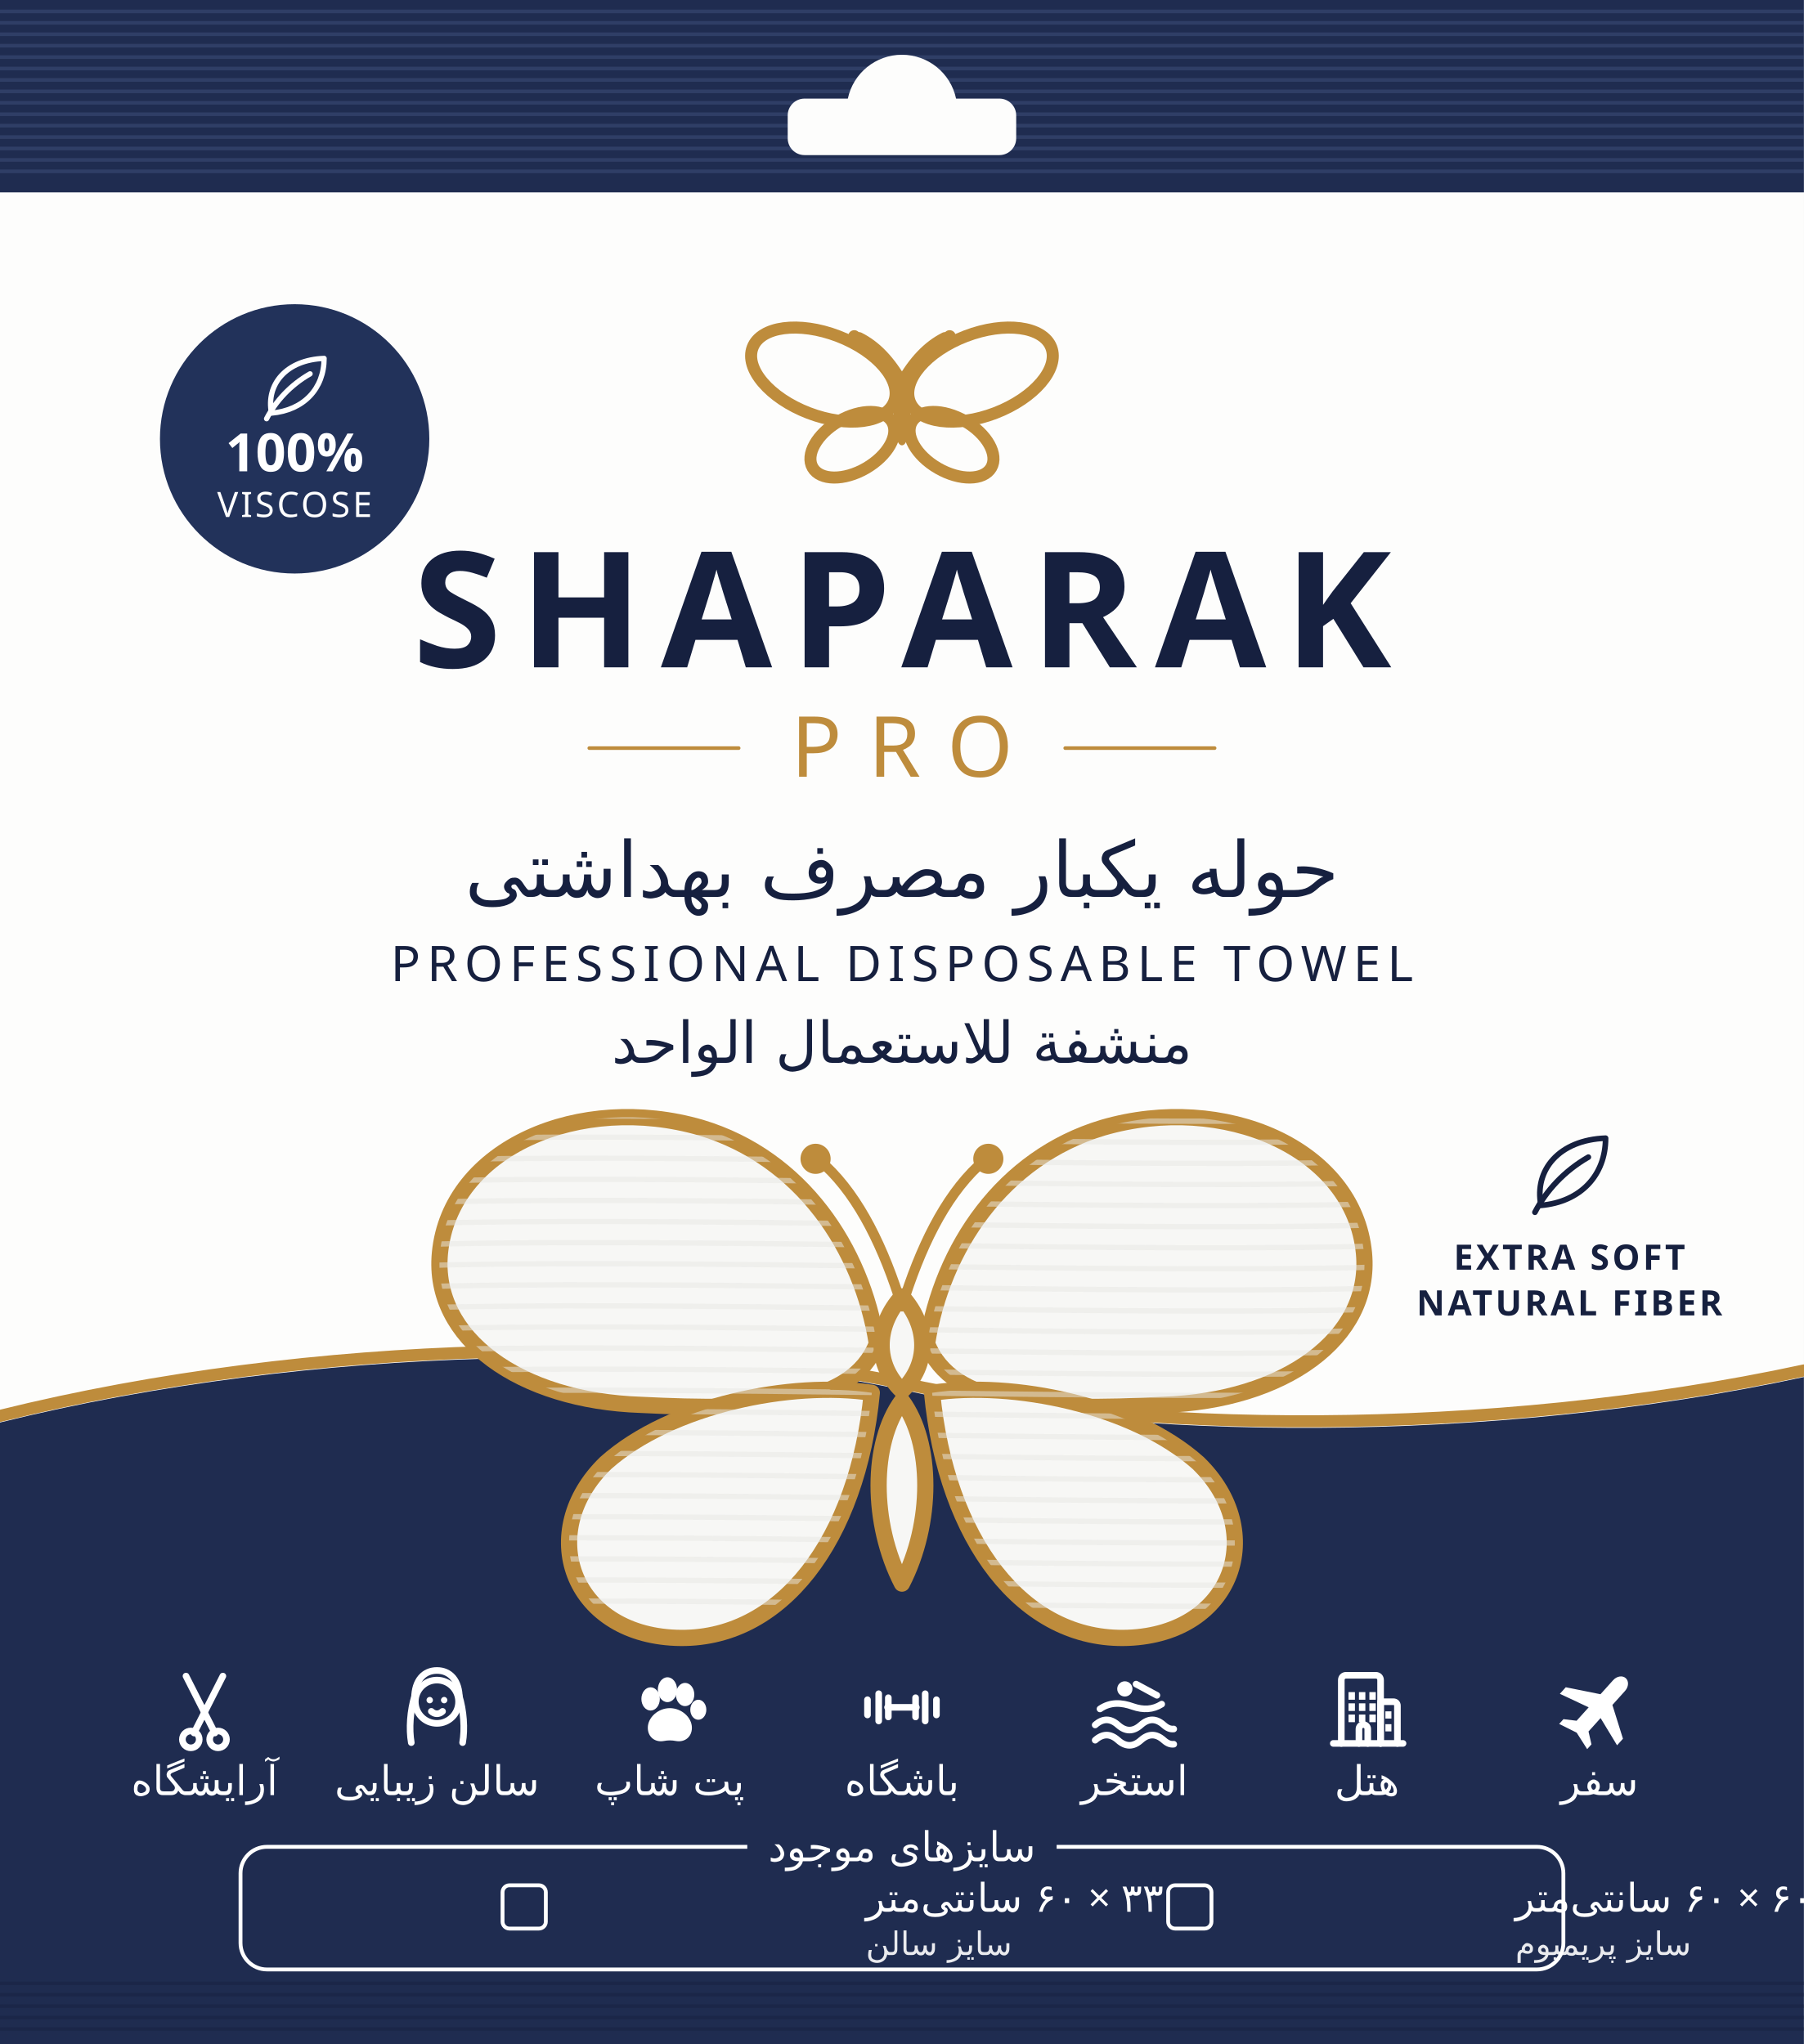
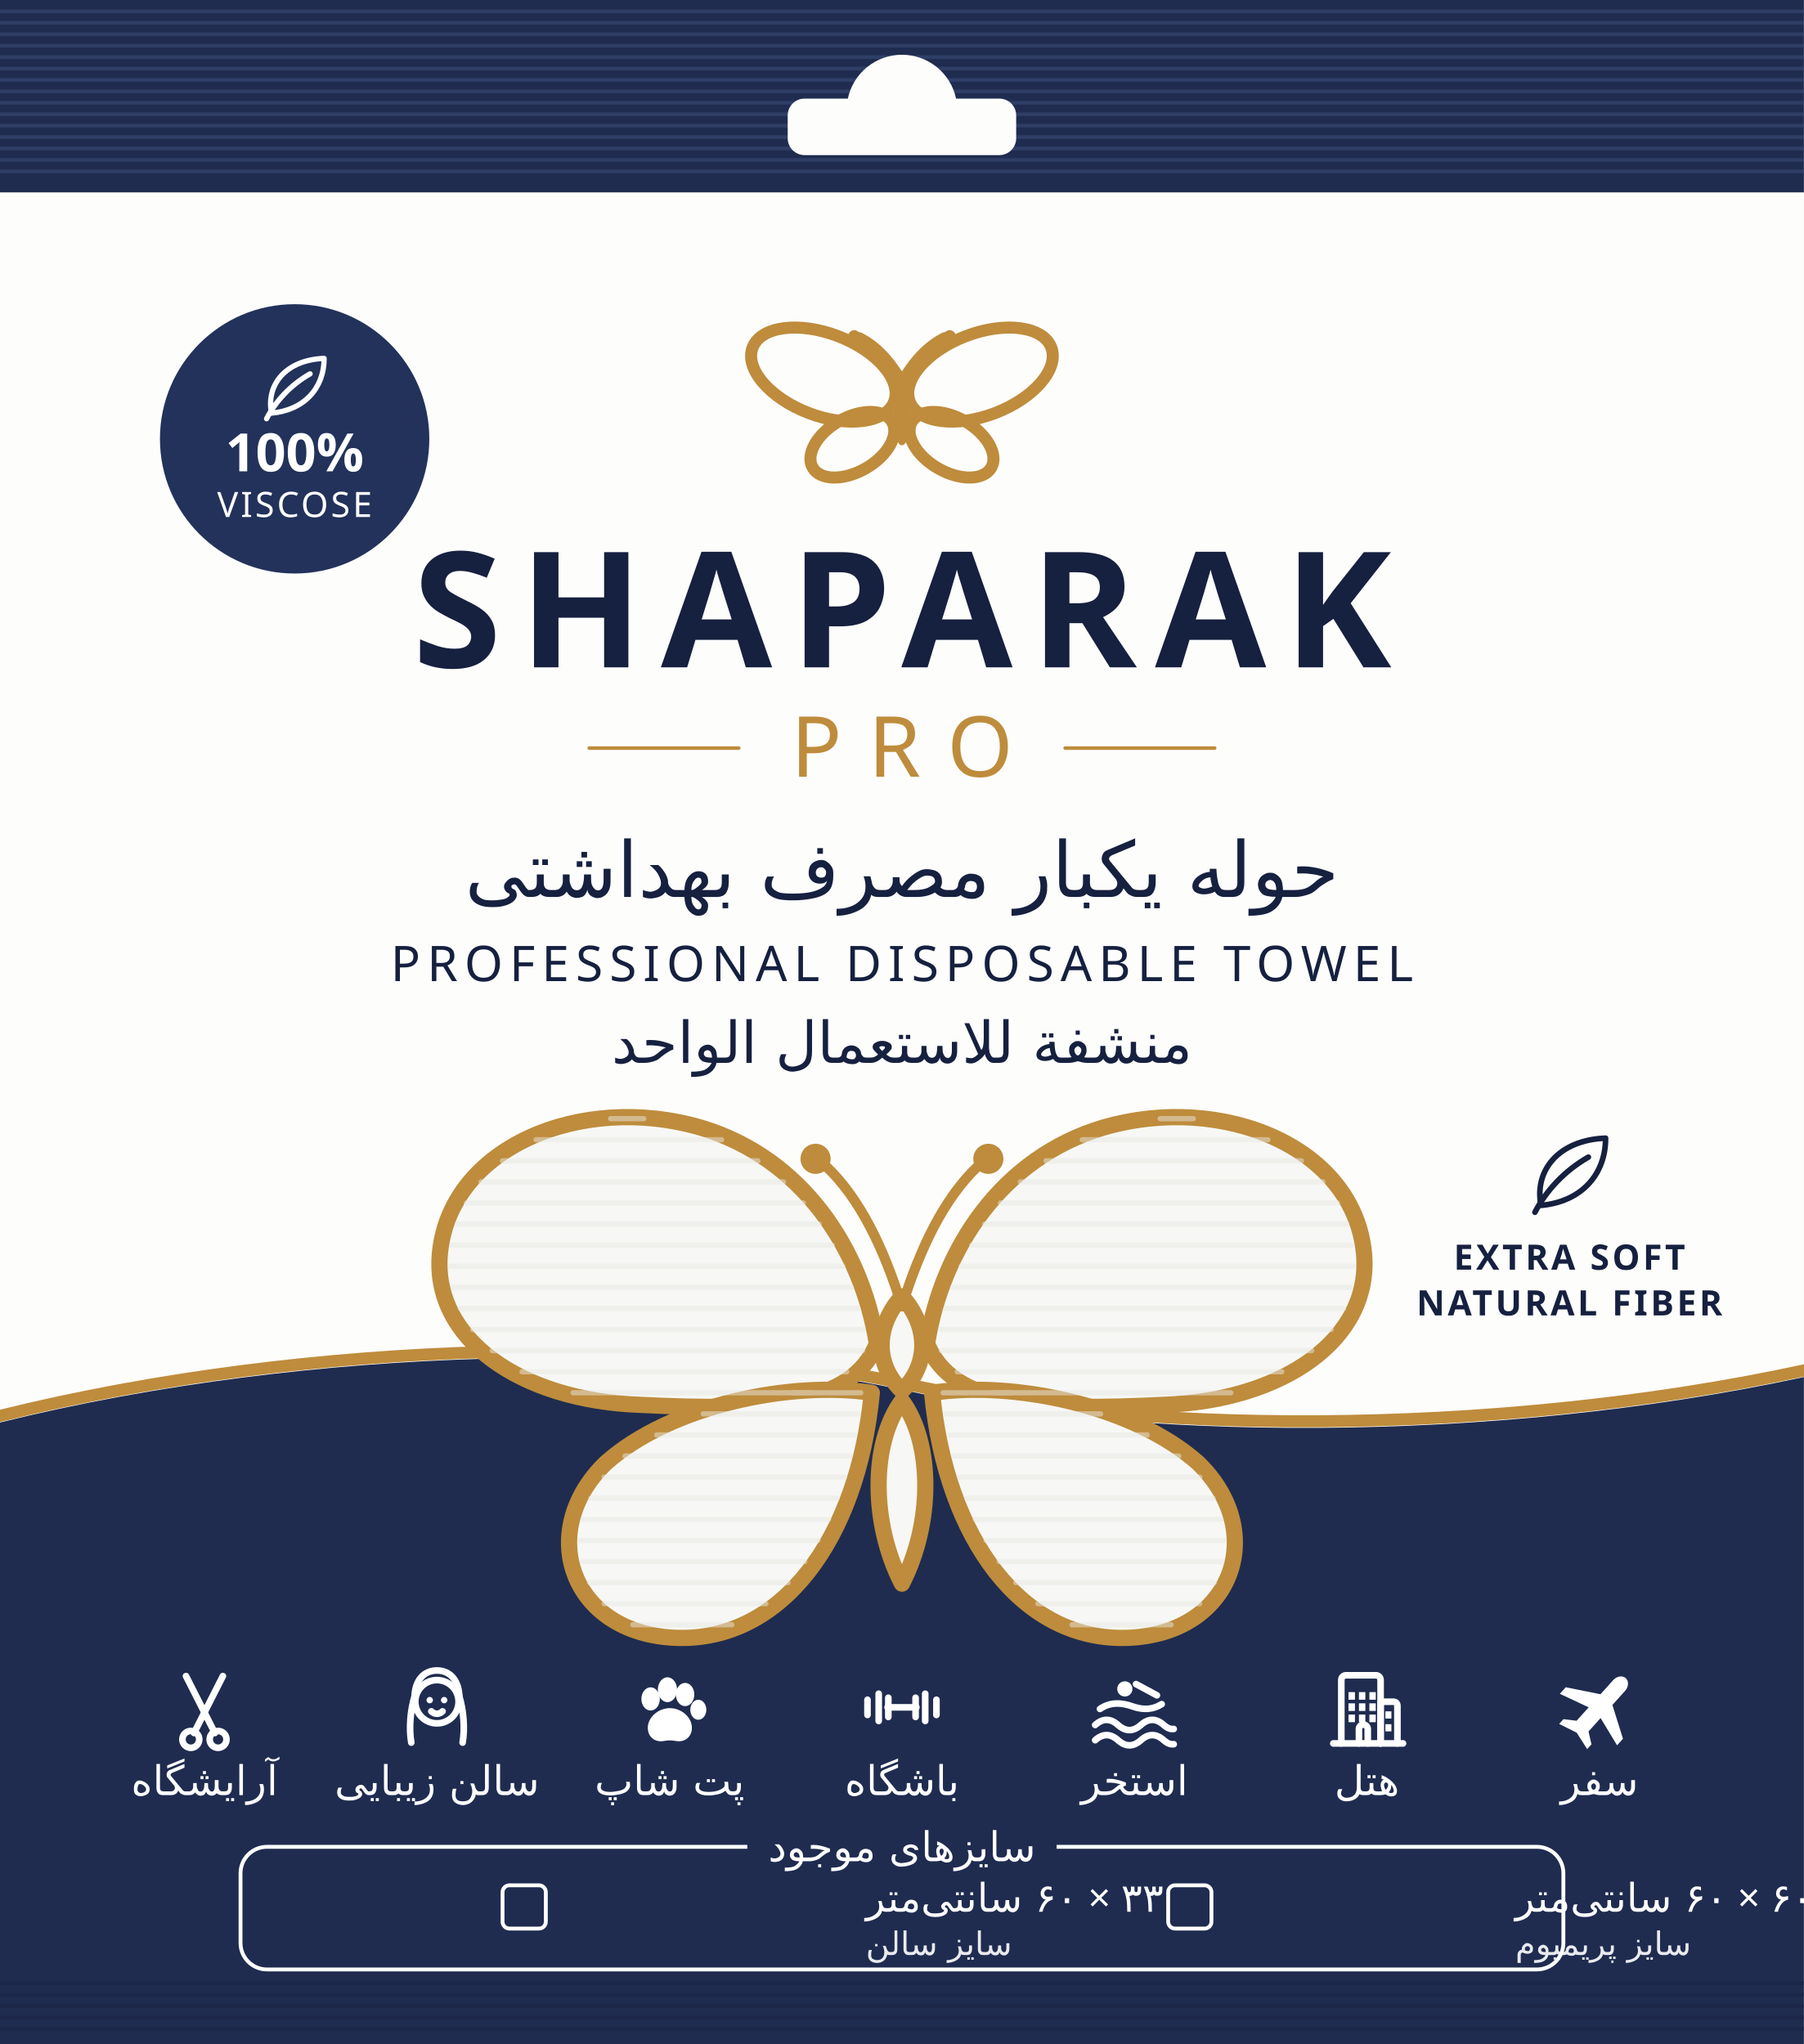
<svg xmlns="http://www.w3.org/2000/svg" version="1.1" width="150mm" height="170mm" viewBox="0 0 150 170">
  <g id="PANEL-FRONT-v2-navy" data-name="PANEL-FRONT-v2-navy">
    <defs>
      <linearGradient id="front-v2-navy-l-sheen" x1="0" y1="0" x2="1" y2="0">
        <stop offset="0%" stop-color="#000000" stop-opacity="0.10" />
        <stop offset="16%" stop-color="#FFFFFF" stop-opacity="0.18" />
        <stop offset="50%" stop-color="#FFFFFF" stop-opacity="0.02" />
        <stop offset="84%" stop-color="#FFFFFF" stop-opacity="0.16" />
        <stop offset="100%" stop-color="#000000" stop-opacity="0.12" />
      </linearGradient>
      <linearGradient id="front-v2-navy-l-seam" x1="0" y1="0" x2="1" y2="0">
        <stop offset="0%" stop-color="#B9BCC0" stop-opacity="0.45" />
        <stop offset="35%" stop-color="#FFFFFF" stop-opacity="0.0" />
        <stop offset="65%" stop-color="#FFFFFF" stop-opacity="0.0" />
        <stop offset="100%" stop-color="#B9BCC0" stop-opacity="0.45" />
      </linearGradient>
      <linearGradient id="front-v2-navy-l-gold" x1="0" y1="0" x2="1" y2="1">
        <stop offset="0%" stop-color="#D9B978" />
        <stop offset="45%" stop-color="#BE8C3C" />
        <stop offset="100%" stop-color="#9C6F27" />
      </linearGradient>
    </defs>
    <g id="01-BACKGROUND" data-name="01-BACKGROUND">
      <rect x="0" y="0" width="150" height="170" fill="#FDFDFC" />
      <path d="M0,118.31 C26.25,111.8 56.25,111.59 75,115.58 C93.75,119.78 123.75,120.2 150,114.53 L150,170 L0,170 Z" fill="#1F2C50" />
      <path d="M0,117.76 C26.25,111.25 56.25,111.04 75,115.03 C93.75,119.23 123.75,119.65 150,113.98" fill="none" stroke="#BE8C3C" stroke-width="1" stroke-linecap="round" />
    </g>
    <g id="02-TOP-SEAL" data-name="02-TOP-SEAL">
      <rect x="0" y="0" width="150" height="16" fill="#1F2C50" />
      <g opacity="0.5" id="crimp-ribbing" data-name="crimp-ribbing">
        <line x1="0" y1="0.95" x2="150" y2="0.95" stroke="#40507B" stroke-width="0.3" />
        <line x1="0" y1="1.9" x2="150" y2="1.9" stroke="#40507B" stroke-width="0.3" />
        <line x1="0" y1="2.85" x2="150" y2="2.85" stroke="#40507B" stroke-width="0.3" />
        <line x1="0" y1="3.8" x2="150" y2="3.8" stroke="#40507B" stroke-width="0.3" />
        <line x1="0" y1="4.75" x2="150" y2="4.75" stroke="#40507B" stroke-width="0.3" />
        <line x1="0" y1="5.7" x2="150" y2="5.7" stroke="#40507B" stroke-width="0.3" />
        <line x1="0" y1="6.65" x2="150" y2="6.65" stroke="#40507B" stroke-width="0.3" />
        <line x1="0" y1="7.6" x2="150" y2="7.6" stroke="#40507B" stroke-width="0.3" />
        <line x1="0" y1="8.55" x2="150" y2="8.55" stroke="#40507B" stroke-width="0.3" />
        <line x1="0" y1="9.5" x2="150" y2="9.5" stroke="#40507B" stroke-width="0.3" />
        <line x1="0" y1="10.45" x2="150" y2="10.45" stroke="#40507B" stroke-width="0.3" />
        <line x1="0" y1="11.4" x2="150" y2="11.4" stroke="#40507B" stroke-width="0.3" />
        <line x1="0" y1="12.35" x2="150" y2="12.35" stroke="#40507B" stroke-width="0.3" />
        <line x1="0" y1="13.3" x2="150" y2="13.3" stroke="#40507B" stroke-width="0.3" />
        <line x1="0" y1="14.25" x2="150" y2="14.25" stroke="#40507B" stroke-width="0.3" />
      </g>
    </g>
    <g id="03-BOTTOM-SEAL" data-name="03-BOTTOM-SEAL">
      <g opacity="0.45" id="crimp-ribbing" data-name="crimp-ribbing">
        <line x1="0" y1="164.95" x2="150" y2="164.95" stroke="#16203F" stroke-width="0.3" />
        <line x1="0" y1="165.9" x2="150" y2="165.9" stroke="#16203F" stroke-width="0.3" />
        <line x1="0" y1="166.85" x2="150" y2="166.85" stroke="#16203F" stroke-width="0.3" />
        <line x1="0" y1="167.8" x2="150" y2="167.8" stroke="#16203F" stroke-width="0.3" />
        <line x1="0" y1="168.75" x2="150" y2="168.75" stroke="#16203F" stroke-width="0.3" />
      </g>
    </g>
    <g id="04-HANG-SLOT" data-name="04-HANG-SLOT">
      <g id="hang-slot" data-name="hang-slot">
        <path d="M65.5,9.6 a1.4,1.4 0 0 1 1.4,-1.4 h3.6 a4.6,4.6 0 0 1 9.0,0 h3.6 a1.4,1.4 0 0 1 1.4,1.4 v1.9 a1.4,1.4 0 0 1 -1.4,1.4 h-16.2 a1.4,1.4 0 0 1 -1.4,-1.4 Z" fill="#FDFDFC" />
      </g>
    </g>
    <g id="05-VISCOSE-BADGE" data-name="05-VISCOSE-BADGE">
      <circle cx="24.5" cy="36.5" r="11.2" fill="#22325A" />
      <g transform="translate(21 28.7) scale(0.291667)" fill="none" stroke="#FFFFFF" stroke-width="1.5" stroke-linecap="round" stroke-linejoin="round" id="icon-leaf" data-name="icon-leaf">
        <path d="M20.4,3.8 C20.4,12.4 14.6,18.6 5.4,19.4 C3.8,11.2 9.6,4.2 20.4,3.8 Z" />
        <path d="M4.0,21.0 C6.6,16.0 10.8,11.4 16.4,8.2" />
      </g>
      <text x="24.5" y="39.2" fill="#FFFFFF" font-family="Montserrat, sans-serif" font-size="4.4" font-weight="700" text-anchor="middle">100%</text>
      <text x="24.5" y="43" fill="#FFFFFF" font-family="Montserrat, sans-serif" font-size="2.9" font-weight="500" letter-spacing="0.22" text-anchor="middle">VISCOSE</text>
    </g>
    <g id="06-LOGO-AND-TITLES" data-name="06-LOGO-AND-TITLES">
      <g transform="translate(75 34.5) scale(0.3889)" fill="none" stroke="#BE8C3C" stroke-width="2.571" stroke-linecap="round" stroke-linejoin="round" id="butterfly-logo" data-name="butterfly-logo">
        <ellipse cx="0" cy="0" rx="16.2" ry="8.8" transform="translate(16.8 -8.6) rotate(-21)" />
        <ellipse cx="0" cy="0" rx="9.8" ry="5.8" transform="translate(10.6 6.4) rotate(30)" />
        <path d="M0,-6.8 C2.6,-11.4 5.6,-14.6 9.2,-16.4" />
        <circle cx="10.2" cy="-16.8" r="1.3" fill="#BE8C3C" stroke="none" />
        <ellipse cx="0" cy="0" rx="16.2" ry="8.8" transform="translate(-16.8 -8.6) rotate(21)" />
        <ellipse cx="0" cy="0" rx="9.8" ry="5.8" transform="translate(-10.6 6.4) rotate(-30)" />
        <path d="M0,-6.8 C-2.6,-11.4 -5.6,-14.6 -9.2,-16.4" />
        <circle cx="-10.2" cy="-16.8" r="1.3" fill="#BE8C3C" stroke="none" />
        <path d="M0,-8.0 C2.0,-4.8 2.3,0.2 1.0,5.4 C0.6,6.9 -0.6,6.9 -1.0,5.4 C-2.3,0.2 -2.0,-4.8 0,-8.0 Z" fill="#BE8C3C" stroke="none" />
      </g>
      <text x="75" y="55.5" fill="#16203F" font-family="Montserrat, sans-serif" font-size="13.4" font-weight="700" letter-spacing="1.5" text-anchor="middle">SHAPARAK</text>
      <g>
        <text x="75" y="64.6" fill="#BE8C3C" font-family="Montserrat, sans-serif" font-size="7" font-weight="500" letter-spacing="2.2" text-anchor="middle">PRO</text>
        <line x1="49" y1="62.22" x2="61.423" y2="62.22" stroke="#BE8C3C" stroke-width="0.3" stroke-linecap="round" />
        <line x1="88.576" y1="62.22" x2="101" y2="62.22" stroke="#BE8C3C" stroke-width="0.3" stroke-linecap="round" />
      </g>
      <text x="75" y="74.6" fill="#16203F" font-family="Vazirmatn, sans-serif" font-size="6.4" font-weight="500" text-anchor="middle" direction="rtl" unicode-bidi="embed">حوله یکبار مصرف بهداشتی</text>
      <text x="75" y="81.6" fill="#16203F" font-family="Montserrat, sans-serif" font-size="4.1" font-weight="500" letter-spacing="0.55" text-anchor="middle">PROFESSIONAL DISPOSABLE TOWEL</text>
      <text x="75" y="88.4" fill="#16203F" font-family="Vazirmatn, sans-serif" font-size="4.8" font-weight="400" text-anchor="middle" direction="rtl" unicode-bidi="embed">منشفة للاستعمال الواحد</text>
    </g>
    <g id="07-TOWEL-BUTTERFLY" data-name="07-TOWEL-BUTTERFLY">
      <g transform="translate(75 113) scale(0.8352)" id="towel-butterfly" data-name="towel-butterfly">
-         <defs>
-           <clipPath id="front-v2-navy-l-clip">
-             <path d="M2.5,-1.5 C4.0,-11.0 10.0,-20.0 20.0,-23.0 C32.0,-26.5 45.0,-21.0 46.0,-10.5 C46.8,-2.0 38.0,4.2 26.0,4.6 C14.0,5.2 5.0,4.8 2.5,-1.5 Z" />
-             <path d="M3.0,3.4 C11.0,2.2 23.0,4.6 29.5,10.4 C36.5,17.2 33.0,27.4 22.5,27.8 C12.0,28.2 4.4,18.0 3.0,3.4 Z" />
-             <path d="M2.5,-1.5 C4.0,-11.0 10.0,-20.0 20.0,-23.0 C32.0,-26.5 45.0,-21.0 46.0,-10.5 C46.8,-2.0 38.0,4.2 26.0,4.6 C14.0,5.2 5.0,4.8 2.5,-1.5 Z" transform="scale(-1 1)" />
-             <path d="M3.0,3.4 C11.0,2.2 23.0,4.6 29.5,10.4 C36.5,17.2 33.0,27.4 22.5,27.8 C12.0,28.2 4.4,18.0 3.0,3.4 Z" transform="scale(-1 1)" />
-           </clipPath>
-         </defs>
        <g fill="#F7F7F5" stroke="#BE8C3C" stroke-width="1.616" stroke-linejoin="round" id="front-v2-navy-l-wings" data-name="front-v2-navy-l-wings">
          <path d="M2.5,-1.5 C4.0,-11.0 10.0,-20.0 20.0,-23.0 C32.0,-26.5 45.0,-21.0 46.0,-10.5 C46.8,-2.0 38.0,4.2 26.0,4.6 C14.0,5.2 5.0,4.8 2.5,-1.5 Z" />
          <path d="M3.0,3.4 C11.0,2.2 23.0,4.6 29.5,10.4 C36.5,17.2 33.0,27.4 22.5,27.8 C12.0,28.2 4.4,18.0 3.0,3.4 Z" />
          <path d="M2.5,-1.5 C4.0,-11.0 10.0,-20.0 20.0,-23.0 C32.0,-26.5 45.0,-21.0 46.0,-10.5 C46.8,-2.0 38.0,4.2 26.0,4.6 C14.0,5.2 5.0,4.8 2.5,-1.5 Z" transform="scale(-1 1)" />
          <path d="M3.0,3.4 C11.0,2.2 23.0,4.6 29.5,10.4 C36.5,17.2 33.0,27.4 22.5,27.8 C12.0,28.2 4.4,18.0 3.0,3.4 Z" transform="scale(-1 1)" />
        </g>
-         <g clip-path="url(#front-v2-navy-l-clip)" opacity="0.5" id="front-v2-navy-l-texture" data-name="front-v2-navy-l-texture">
-           <path d="M-50,-26 C-25,-26.9 25,-25.1 50,-26" fill="none" stroke="#E7E7E4" stroke-width="0.527" />
-           <path d="M-50,-23.9 C-25,-24.8 25,-23 50,-23.9" fill="none" stroke="#E7E7E4" stroke-width="0.527" />
-           <path d="M-50,-21.8 C-25,-22.7 25,-20.9 50,-21.8" fill="none" stroke="#E7E7E4" stroke-width="0.527" />
-           <path d="M-50,-19.7 C-25,-20.6 25,-18.8 50,-19.7" fill="none" stroke="#E7E7E4" stroke-width="0.527" />
-           <path d="M-50,-17.6 C-25,-18.5 25,-16.7 50,-17.6" fill="none" stroke="#E7E7E4" stroke-width="0.527" />
-           <path d="M-50,-15.5 C-25,-16.4 25,-14.6 50,-15.5" fill="none" stroke="#E7E7E4" stroke-width="0.527" />
-           <path d="M-50,-13.4 C-25,-14.3 25,-12.5 50,-13.4" fill="none" stroke="#E7E7E4" stroke-width="0.527" />
-           <path d="M-50,-11.3 C-25,-12.2 25,-10.4 50,-11.3" fill="none" stroke="#E7E7E4" stroke-width="0.527" />
-           <path d="M-50,-9.2 C-25,-10.1 25,-8.3 50,-9.2" fill="none" stroke="#E7E7E4" stroke-width="0.527" />
-           <path d="M-50,-7.1 C-25,-8 25,-6.2 50,-7.1" fill="none" stroke="#E7E7E4" stroke-width="0.527" />
-           <path d="M-50,-5 C-25,-5.9 25,-4.1 50,-5" fill="none" stroke="#E7E7E4" stroke-width="0.527" />
-           <path d="M-50,-2.9 C-25,-3.8 25,-2 50,-2.9" fill="none" stroke="#E7E7E4" stroke-width="0.527" />
-           <path d="M-50,-0.8 C-25,-1.7 25,0.1 50,-0.8" fill="none" stroke="#E7E7E4" stroke-width="0.527" />
-           <path d="M-50,1.3 C-25,0.4 25,2.2 50,1.3" fill="none" stroke="#E7E7E4" stroke-width="0.527" />
-           <path d="M-50,3.4 C-25,2.5 25,4.3 50,3.4" fill="none" stroke="#E7E7E4" stroke-width="0.527" />
-           <path d="M-50,5.5 C-25,4.6 25,6.4 50,5.5" fill="none" stroke="#E7E7E4" stroke-width="0.527" />
-           <path d="M-50,7.6 C-25,6.7 25,8.5 50,7.6" fill="none" stroke="#E7E7E4" stroke-width="0.527" />
-           <path d="M-50,9.7 C-25,8.8 25,10.6 50,9.7" fill="none" stroke="#E7E7E4" stroke-width="0.527" />
-           <path d="M-50,11.8 C-25,10.9 25,12.7 50,11.8" fill="none" stroke="#E7E7E4" stroke-width="0.527" />
-           <path d="M-50,13.9 C-25,13 25,14.8 50,13.9" fill="none" stroke="#E7E7E4" stroke-width="0.527" />
-           <path d="M-50,16 C-25,15.1 25,16.9 50,16" fill="none" stroke="#E7E7E4" stroke-width="0.527" />
-           <path d="M-50,18.1 C-25,17.2 25,19 50,18.1" fill="none" stroke="#E7E7E4" stroke-width="0.527" />
-           <path d="M-50,20.2 C-25,19.3 25,21.1 50,20.2" fill="none" stroke="#E7E7E4" stroke-width="0.527" />
-           <path d="M-50,22.3 C-25,21.4 25,23.2 50,22.3" fill="none" stroke="#E7E7E4" stroke-width="0.527" />
-           <path d="M-50,24.4 C-25,23.5 25,25.3 50,24.4" fill="none" stroke="#E7E7E4" stroke-width="0.527" />
+         <g opacity="0.5" id="front-v2-navy-l-texture" data-name="front-v2-navy-l-texture">
+           <line x1="25.71" y1="-23.9" x2="29.006" y2="-23.9" stroke="#E7E7E4" stroke-width="0.527" stroke-linecap="round" />
+           <line x1="-29.006" y1="-23.9" x2="-25.71" y2="-23.9" stroke="#E7E7E4" stroke-width="0.527" stroke-linecap="round" />
+           <line x1="17.951" y1="-21.8" x2="36.427" y2="-21.8" stroke="#E7E7E4" stroke-width="0.527" stroke-linecap="round" />
+           <line x1="-36.427" y1="-21.8" x2="-17.951" y2="-21.8" stroke="#E7E7E4" stroke-width="0.527" stroke-linecap="round" />
+           <line x1="14.343" y1="-19.7" x2="39.769" y2="-19.7" stroke="#E7E7E4" stroke-width="0.527" stroke-linecap="round" />
+           <line x1="-39.769" y1="-19.7" x2="-14.343" y2="-19.7" stroke="#E7E7E4" stroke-width="0.527" stroke-linecap="round" />
+           <line x1="11.794" y1="-17.6" x2="41.909" y2="-17.6" stroke="#E7E7E4" stroke-width="0.527" stroke-linecap="round" />
+           <line x1="-41.909" y1="-17.6" x2="-11.794" y2="-17.6" stroke="#E7E7E4" stroke-width="0.527" stroke-linecap="round" />
+           <line x1="9.815" y1="-15.5" x2="43.354" y2="-15.5" stroke="#E7E7E4" stroke-width="0.527" stroke-linecap="round" />
+           <line x1="-43.354" y1="-15.5" x2="-9.815" y2="-15.5" stroke="#E7E7E4" stroke-width="0.527" stroke-linecap="round" />
+           <line x1="8.237" y1="-13.4" x2="44.276" y2="-13.4" stroke="#E7E7E4" stroke-width="0.527" stroke-linecap="round" />
+           <line x1="-44.276" y1="-13.4" x2="-8.237" y2="-13.4" stroke="#E7E7E4" stroke-width="0.527" stroke-linecap="round" />
+           <line x1="6.943" y1="-11.3" x2="44.79" y2="-11.3" stroke="#E7E7E4" stroke-width="0.527" stroke-linecap="round" />
+           <line x1="-44.79" y1="-11.3" x2="-6.943" y2="-11.3" stroke="#E7E7E4" stroke-width="0.527" stroke-linecap="round" />
+           <line x1="5.892" y1="-9.2" x2="44.939" y2="-9.2" stroke="#E7E7E4" stroke-width="0.527" stroke-linecap="round" />
+           <line x1="-44.939" y1="-9.2" x2="-5.892" y2="-9.2" stroke="#E7E7E4" stroke-width="0.527" stroke-linecap="round" />
+           <line x1="5.042" y1="-7.1" x2="44.691" y2="-7.1" stroke="#E7E7E4" stroke-width="0.527" stroke-linecap="round" />
+           <line x1="-44.691" y1="-7.1" x2="-5.042" y2="-7.1" stroke="#E7E7E4" stroke-width="0.527" stroke-linecap="round" />
+           <line x1="4.369" y1="-5" x2="43.978" y2="-5" stroke="#E7E7E4" stroke-width="0.527" stroke-linecap="round" />
+           <line x1="-43.978" y1="-5" x2="-4.369" y2="-5" stroke="#E7E7E4" stroke-width="0.527" stroke-linecap="round" />
+           <line x1="3.859" y1="-2.9" x2="42.731" y2="-2.9" stroke="#E7E7E4" stroke-width="0.527" stroke-linecap="round" />
+           <line x1="-42.731" y1="-2.9" x2="-3.859" y2="-2.9" stroke="#E7E7E4" stroke-width="0.527" stroke-linecap="round" />
+           <line x1="3.919" y1="-0.8" x2="40.788" y2="-0.8" stroke="#E7E7E4" stroke-width="0.527" stroke-linecap="round" />
+           <line x1="-40.788" y1="-0.8" x2="-3.919" y2="-0.8" stroke="#E7E7E4" stroke-width="0.527" stroke-linecap="round" />
+           <line x1="5.503" y1="1.3" x2="37.817" y2="1.3" stroke="#E7E7E4" stroke-width="0.527" stroke-linecap="round" />
+           <line x1="-37.817" y1="1.3" x2="-5.503" y2="1.3" stroke="#E7E7E4" stroke-width="0.527" stroke-linecap="round" />
+           <line x1="9.101" y1="3.4" x2="32.735" y2="3.4" stroke="#E7E7E4" stroke-width="0.527" stroke-linecap="round" />
+           <line x1="4.1" y1="3.4" x2="10.917" y2="3.4" stroke="#E7E7E4" stroke-width="0.527" stroke-linecap="round" />
+           <line x1="-32.735" y1="3.4" x2="-9.101" y2="3.4" stroke="#E7E7E4" stroke-width="0.527" stroke-linecap="round" />
+           <line x1="-10.917" y1="3.4" x2="-4.1" y2="3.4" stroke="#E7E7E4" stroke-width="0.527" stroke-linecap="round" />
+           <line x1="4.354" y1="5.5" x2="19.775" y2="5.5" stroke="#E7E7E4" stroke-width="0.527" stroke-linecap="round" />
+           <line x1="-19.775" y1="5.5" x2="-4.354" y2="5.5" stroke="#E7E7E4" stroke-width="0.527" stroke-linecap="round" />
+           <line x1="4.699" y1="7.6" x2="24.41" y2="7.6" stroke="#E7E7E4" stroke-width="0.527" stroke-linecap="round" />
+           <line x1="-24.41" y1="7.6" x2="-4.699" y2="7.6" stroke="#E7E7E4" stroke-width="0.527" stroke-linecap="round" />
+           <line x1="5.154" y1="9.7" x2="27.564" y2="9.7" stroke="#E7E7E4" stroke-width="0.527" stroke-linecap="round" />
+           <line x1="-27.564" y1="9.7" x2="-5.154" y2="9.7" stroke="#E7E7E4" stroke-width="0.527" stroke-linecap="round" />
+           <line x1="5.728" y1="11.8" x2="29.654" y2="11.8" stroke="#E7E7E4" stroke-width="0.527" stroke-linecap="round" />
+           <line x1="-29.654" y1="11.8" x2="-5.728" y2="11.8" stroke="#E7E7E4" stroke-width="0.527" stroke-linecap="round" />
+           <line x1="6.44" y1="13.9" x2="30.972" y2="13.9" stroke="#E7E7E4" stroke-width="0.527" stroke-linecap="round" />
+           <line x1="-30.972" y1="13.9" x2="-6.44" y2="13.9" stroke="#E7E7E4" stroke-width="0.527" stroke-linecap="round" />
+           <line x1="7.306" y1="16" x2="31.75" y2="16" stroke="#E7E7E4" stroke-width="0.527" stroke-linecap="round" />
+           <line x1="-31.75" y1="16" x2="-7.306" y2="16" stroke="#E7E7E4" stroke-width="0.527" stroke-linecap="round" />
+           <line x1="8.37" y1="18.1" x2="32.031" y2="18.1" stroke="#E7E7E4" stroke-width="0.527" stroke-linecap="round" />
+           <line x1="-32.031" y1="18.1" x2="-8.37" y2="18.1" stroke="#E7E7E4" stroke-width="0.527" stroke-linecap="round" />
+           <line x1="9.683" y1="20.2" x2="31.838" y2="20.2" stroke="#E7E7E4" stroke-width="0.527" stroke-linecap="round" />
+           <line x1="-31.838" y1="20.2" x2="-9.683" y2="20.2" stroke="#E7E7E4" stroke-width="0.527" stroke-linecap="round" />
+           <line x1="11.345" y1="22.3" x2="31.108" y2="22.3" stroke="#E7E7E4" stroke-width="0.527" stroke-linecap="round" />
+           <line x1="-31.108" y1="22.3" x2="-11.345" y2="22.3" stroke="#E7E7E4" stroke-width="0.527" stroke-linecap="round" />
+           <line x1="13.545" y1="24.4" x2="29.641" y2="24.4" stroke="#E7E7E4" stroke-width="0.527" stroke-linecap="round" />
+           <line x1="-29.641" y1="24.4" x2="-13.545" y2="24.4" stroke="#E7E7E4" stroke-width="0.527" stroke-linecap="round" />
+           <line x1="16.943" y1="26.5" x2="26.79" y2="26.5" stroke="#E7E7E4" stroke-width="0.527" stroke-linecap="round" />
+           <line x1="-26.79" y1="26.5" x2="-16.943" y2="26.5" stroke="#E7E7E4" stroke-width="0.527" stroke-linecap="round" />
        </g>
        <g fill="#F7F7F5" stroke="#BE8C3C" stroke-width="1.616" stroke-linejoin="round" id="front-v2-navy-l-body" data-name="front-v2-navy-l-body">
          <path d="M0,-6.2 C2.7,-3.2 2.7,0.6 0,3.2 C-2.7,0.6 -2.7,-3.2 0,-6.2 Z" />
          <path d="M0,4.2 C3.1,8.4 3.1,16.4 0,22.4 C-3.1,16.4 -3.1,8.4 0,4.2 Z" />
        </g>
        <g fill="none" stroke="#BE8C3C" stroke-width="1.002" stroke-linecap="round" id="front-v2-navy-l-antennae" data-name="front-v2-navy-l-antennae">
          <path d="M0,-5.2 C1.8,-11.0 4.2,-16.0 7.6,-19.2" />
          <circle cx="8.6" cy="-19.9" r="1.5" fill="#BE8C3C" stroke="none" />
          <path d="M0,-5.2 C-1.8,-11.0 -4.2,-16.0 -7.6,-19.2" />
          <circle cx="-8.6" cy="-19.9" r="1.5" fill="#BE8C3C" stroke="none" />
        </g>
      </g>
    </g>
    <g id="08-EXTRA-SOFT-CLAIM" data-name="08-EXTRA-SOFT-CLAIM">
      <g transform="translate(126.2 93.3) scale(0.358333)" fill="none" stroke="#16203F" stroke-width="1.3" stroke-linecap="round" stroke-linejoin="round" id="icon-leaf" data-name="icon-leaf">
        <path d="M20.4,3.8 C20.4,12.4 14.6,18.6 5.4,19.4 C3.8,11.2 9.6,4.2 20.4,3.8 Z" />
        <path d="M4.0,21.0 C6.6,16.0 10.8,11.4 16.4,8.2" />
      </g>
      <text x="130.5" y="105.6" fill="#16203F" font-family="Montserrat, sans-serif" font-size="2.9" font-weight="600" letter-spacing="0.24" text-anchor="middle">EXTRA SOFT</text>
      <text x="130.5" y="109.4" fill="#16203F" font-family="Montserrat, sans-serif" font-size="2.9" font-weight="600" letter-spacing="0.24" text-anchor="middle">NATURAL FIBER</text>
    </g>
    <g id="09-USAGE-STRIP" data-name="09-USAGE-STRIP">
      <g transform="translate(13 138) scale(0.333333)" fill="none" stroke="#FFFFFF" stroke-width="1.65" stroke-linecap="round" stroke-linejoin="round" id="icon-scissors" data-name="icon-scissors">
        <line x1="9.4" y1="18.4" x2="16.6" y2="4.2" />
        <line x1="14.6" y1="18.4" x2="7.4" y2="4.2" />
        <circle cx="8.6" cy="20" r="2.1" />
        <circle cx="15.4" cy="20" r="2.1" />
        <circle cx="12" cy="12.3" r="0.9" fill="#FFFFFF" stroke="none" />
      </g>
      <text x="17" y="149.3" fill="#FFFFFF" font-family="Vazirmatn, sans-serif" font-size="3.4" font-weight="500" text-anchor="middle" direction="rtl" unicode-bidi="embed">آرایشگاه</text>
      <g transform="translate(32.3333 138) scale(0.333333)" fill="none" stroke="#FFFFFF" stroke-width="1.65" stroke-linecap="round" stroke-linejoin="round" id="icon-salon" data-name="icon-salon">
        <circle cx="12" cy="10.6" r="5.4" />
        <path d="M6.4,9.8 C6.4,5.2 8.8,2.8 12,2.8 C15.2,2.8 17.6,5.2 17.6,9.8" />
        <path d="M6.5,9.0 C5.3,12.8 5.0,17.4 5.6,20.8" />
        <path d="M17.5,9.0 C18.7,12.8 19.0,17.4 18.4,20.8" />
        <circle cx="10.2" cy="10.2" r="0.8" fill="#FFFFFF" stroke="none" />
        <circle cx="13.8" cy="10.2" r="0.8" fill="#FFFFFF" stroke="none" />
        <path d="M10.6,13.0 C11.4,13.8 12.6,13.8 13.4,13.0" />
      </g>
      <text x="36.333" y="149.3" fill="#FFFFFF" font-family="Vazirmatn, sans-serif" font-size="3.4" font-weight="500" text-anchor="middle" direction="rtl" unicode-bidi="embed">سالن زیبایی</text>
      <g transform="translate(51.6667 138) scale(0.333333)" fill="none" stroke="#FFFFFF" stroke-width="1.65" stroke-linecap="round" stroke-linejoin="round" id="icon-paw" data-name="icon-paw">
        <ellipse cx="7.3" cy="9.9" rx="2.3" ry="2.9" fill="#FFFFFF" stroke="none" />
        <ellipse cx="11.5" cy="7.6" rx="2.4" ry="3.1" fill="#FFFFFF" stroke="none" />
        <ellipse cx="15.9" cy="8.8" rx="2.3" ry="2.9" fill="#FFFFFF" stroke="none" />
        <ellipse cx="19.2" cy="12.6" rx="2" ry="2.5" fill="#FFFFFF" stroke="none" />
        <path d="M12.1,12.2 C15.0,12.2 17.6,14.5 17.6,17.1 C17.6,19.4 15.8,20.8 13.6,20.4 C12.6,20.2 11.6,20.2 10.6,20.4 C8.4,20.8 6.6,19.4 6.6,17.1 C6.6,14.5 9.2,12.2 12.1,12.2 Z" fill="#FFFFFF" stroke="none" />
      </g>
      <text x="55.667" y="149.3" fill="#FFFFFF" font-family="Vazirmatn, sans-serif" font-size="3.4" font-weight="500" text-anchor="middle" direction="rtl" unicode-bidi="embed">پت شاپ</text>
      <g transform="translate(71 138) scale(0.333333)" fill="none" stroke="#FFFFFF" stroke-width="1.65" stroke-linecap="round" stroke-linejoin="round" id="icon-dumbbell" data-name="icon-dumbbell">
        <line x1="8.4" y1="12" x2="15.6" y2="12" />
        <line x1="6.2" y1="8.6" x2="6.2" y2="15.4" />
        <line x1="17.8" y1="8.6" x2="17.8" y2="15.4" />
        <line x1="3.4" y1="10.1" x2="3.4" y2="13.9" />
        <line x1="20.6" y1="10.1" x2="20.6" y2="13.9" />
        <line x1="8.6" y1="9.6" x2="8.6" y2="14.4" />
        <line x1="15.4" y1="9.6" x2="15.4" y2="14.4" />
      </g>
      <text x="75" y="149.3" fill="#FFFFFF" font-family="Vazirmatn, sans-serif" font-size="3.4" font-weight="500" text-anchor="middle" direction="rtl" unicode-bidi="embed">باشگاه</text>
      <g transform="translate(90.3333 138) scale(0.333333)" fill="none" stroke="#FFFFFF" stroke-width="1.65" stroke-linecap="round" stroke-linejoin="round" id="icon-pool" data-name="icon-pool">
        <circle cx="9.6" cy="7.4" r="1.9" fill="#FFFFFF" stroke="none" />
        <path d="M12.4, 6.2 L17.6,9.0" />
        <path d="M3.4,12.4 C6.0,10.6 8.8,10.8 11.6,11.8 C14.2,12.7 16.6,12.6 18.8,11.2" />
        <path d="M2.2,16.4 C4.1,14.7 6.0,14.7 7.9,16.4 C9.8,18.1 11.7,18.1 13.6,16.4 C15.5,14.7 17.4,14.7 19.3,16.4 C20.2,17.2 21.0,17.5 21.8,17.4" />
        <path d="M2.2,20.2 C4.1,18.5 6.0,18.5 7.9,20.2 C9.8,21.9 11.7,21.9 13.6,20.2 C15.5,18.5 17.4,18.5 19.3,20.2 C20.2,21.0 21.0,21.3 21.8,21.2" />
      </g>
      <text x="94.333" y="149.3" fill="#FFFFFF" font-family="Vazirmatn, sans-serif" font-size="3.4" font-weight="500" text-anchor="middle" direction="rtl" unicode-bidi="embed">استخر</text>
      <g transform="translate(109.6667 138) scale(0.333333)" fill="none" stroke="#FFFFFF" stroke-width="1.65" stroke-linecap="round" stroke-linejoin="round" id="icon-hotel" data-name="icon-hotel">
        <path d="M5.6,21.0 L5.6,5.2 C5.6,4.5 6.1,4.0 6.8,4.0 L14.2,4.0 C14.9,4.0 15.4,4.5 15.4,5.2 L15.4,21.0" />
        <path d="M15.4,21.0 L15.4,10.6 L18.6,10.6 C19.2,10.6 19.6,11.0 19.6,11.6 L19.6,21.0" />
        <line x1="3.6" y1="21" x2="21" y2="21" />
        <rect x="7.4" y="8.2" width="1.6" height="1.9" fill="#FFFFFF" stroke="none" />
        <rect x="10" y="8.2" width="1.6" height="1.9" fill="#FFFFFF" stroke="none" />
        <rect x="12.6" y="8.2" width="1.6" height="1.9" fill="#FFFFFF" stroke="none" />
        <rect x="7.4" y="11" width="1.6" height="1.9" fill="#FFFFFF" stroke="none" />
        <rect x="10" y="11" width="1.6" height="1.9" fill="#FFFFFF" stroke="none" />
        <rect x="12.6" y="11" width="1.6" height="1.9" fill="#FFFFFF" stroke="none" />
        <rect x="7.4" y="13.8" width="1.6" height="1.9" fill="#FFFFFF" stroke="none" />
        <rect x="10" y="13.8" width="1.6" height="1.9" fill="#FFFFFF" stroke="none" />
        <rect x="12.6" y="13.8" width="1.6" height="1.9" fill="#FFFFFF" stroke="none" />
        <rect x="16.6" y="13" width="1.5" height="1.8" fill="#FFFFFF" stroke="none" />
        <rect x="16.6" y="16.2" width="1.5" height="1.8" fill="#FFFFFF" stroke="none" />
        <path d="M10.0,21.0 L10.0,17.4 C10.0,16.8 10.5,16.3 11.1,16.3 C11.7,16.3 12.2,16.8 12.2,17.4 L12.2,21.0" />
      </g>
      <text x="113.667" y="149.3" fill="#FFFFFF" font-family="Vazirmatn, sans-serif" font-size="3.4" font-weight="500" text-anchor="middle" direction="rtl" unicode-bidi="embed">هتل</text>
      <g transform="translate(129 138) scale(0.333333)" fill="none" stroke="#FFFFFF" stroke-width="1.65" stroke-linecap="round" stroke-linejoin="round" id="icon-plane" data-name="icon-plane">
        <g transform="rotate(42 12 12)">
          <path d="M12,2.2 C13.1,2.2 14,3.3 14,4.7 L14,9.4 L21.6,13.9 L21.6,16.1 L14,13.8 L14,18.3 L16.7,20.2 L16.7,21.8 L12,20.5 L7.3,21.8 L7.3,20.2 L10,18.3 L10,13.8 L2.4,16.1 L2.4,13.9 L10,9.4 L10,4.7 C10,3.3 10.9,2.2 12,2.2 Z" fill="#FFFFFF" stroke="none" />
        </g>
      </g>
      <text x="133" y="149.3" fill="#FFFFFF" font-family="Vazirmatn, sans-serif" font-size="3.4" font-weight="500" text-anchor="middle" direction="rtl" unicode-bidi="embed">سفر</text>
    </g>
    <g id="10-SIZE-OPTIONS" data-name="10-SIZE-OPTIONS">
      <rect x="20" y="153.6" width="110" height="10.2" rx="2.2" fill="none" stroke="#FFFFFF" stroke-width="0.32" />
      <rect x="62.139" y="151.9" width="25.723" height="3.2" fill="#1F2C50" />
      <text x="75" y="154.8" fill="#FFFFFF" font-family="Vazirmatn, sans-serif" font-size="3.4" font-weight="500" text-anchor="middle" direction="rtl" unicode-bidi="embed">سایزهای موجود</text>
      <rect x="41.788" y="156.8" width="3.6" height="3.6" rx="0.576" fill="none" stroke="#FFFFFF" stroke-width="0.32" />
      <text x="72" y="159" fill="#FFFFFF" font-family="Vazirmatn, sans-serif" font-size="3.3" font-weight="500" text-anchor="end" direction="rtl" unicode-bidi="embed">۳۳ × ۶۰ سانتی‌متر</text>
      <text x="72" y="162.6" fill="#FFFFFF" font-family="Vazirmatn, sans-serif" font-size="2.7" font-weight="400" text-anchor="end" direction="rtl" unicode-bidi="embed" opacity="0.9">سایز سالن</text>
      <rect x="97.136" y="156.8" width="3.6" height="3.6" rx="0.576" fill="none" stroke="#FFFFFF" stroke-width="0.32" />
      <text x="126" y="159" fill="#FFFFFF" font-family="Vazirmatn, sans-serif" font-size="3.3" font-weight="500" text-anchor="end" direction="rtl" unicode-bidi="embed">۶۰ × ۶۰ سانتی‌متر</text>
      <text x="126" y="162.6" fill="#FFFFFF" font-family="Vazirmatn, sans-serif" font-size="2.7" font-weight="400" text-anchor="end" direction="rtl" unicode-bidi="embed" opacity="0.9">سایز پریمیوم</text>
    </g>
    <g style="display:none" id="ZZ-GUIDES-do-not-print" data-name="ZZ-GUIDES-do-not-print">
      <rect x="0" y="0" width="150" height="170" fill="none" stroke="#FF00FF" stroke-width="0.25" stroke-dasharray="2 1.5" />
      <rect x="6" y="6" width="138" height="158" fill="none" stroke="#00A0FF" stroke-width="0.25" stroke-dasharray="2 1.5" />
      <rect x="-3" y="-3" width="156" height="176" fill="none" stroke="#FF7A00" stroke-width="0.25" stroke-dasharray="3 2" />
    </g>
  </g>
</svg>
